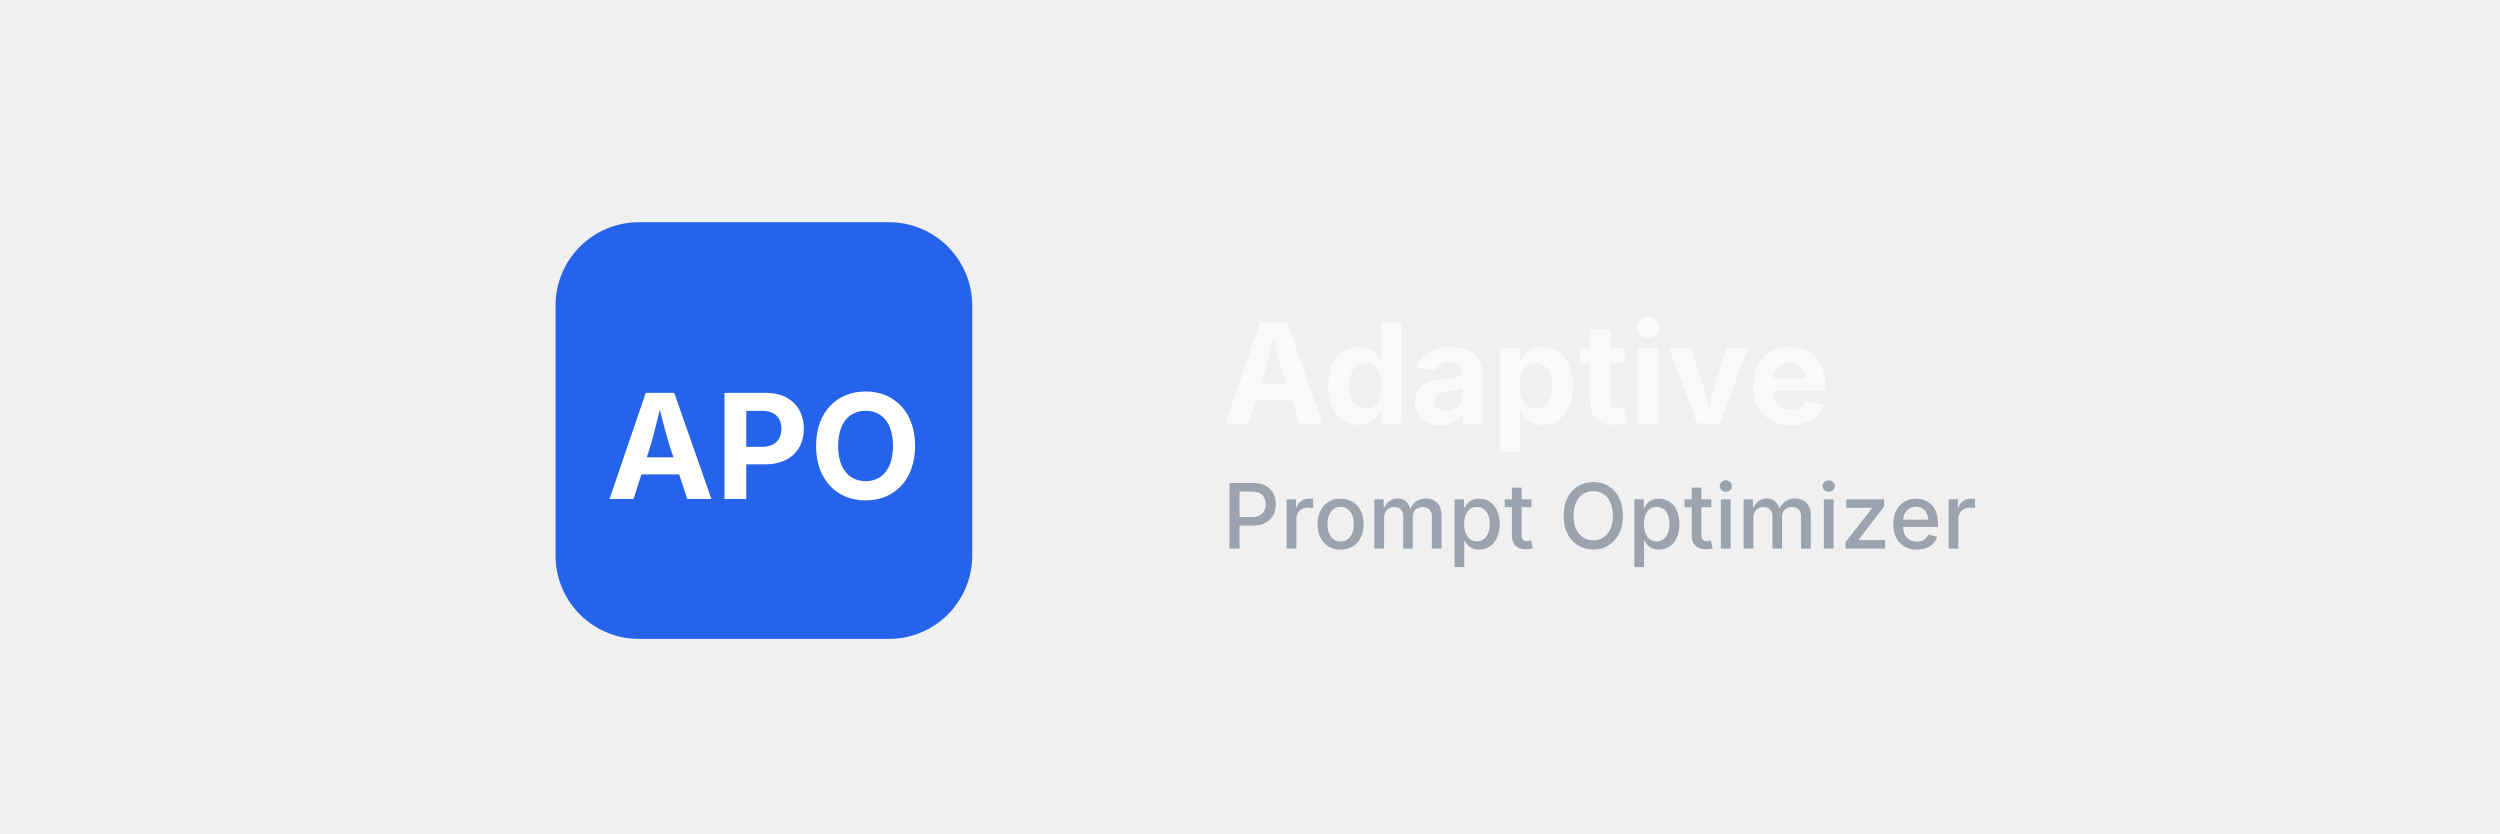
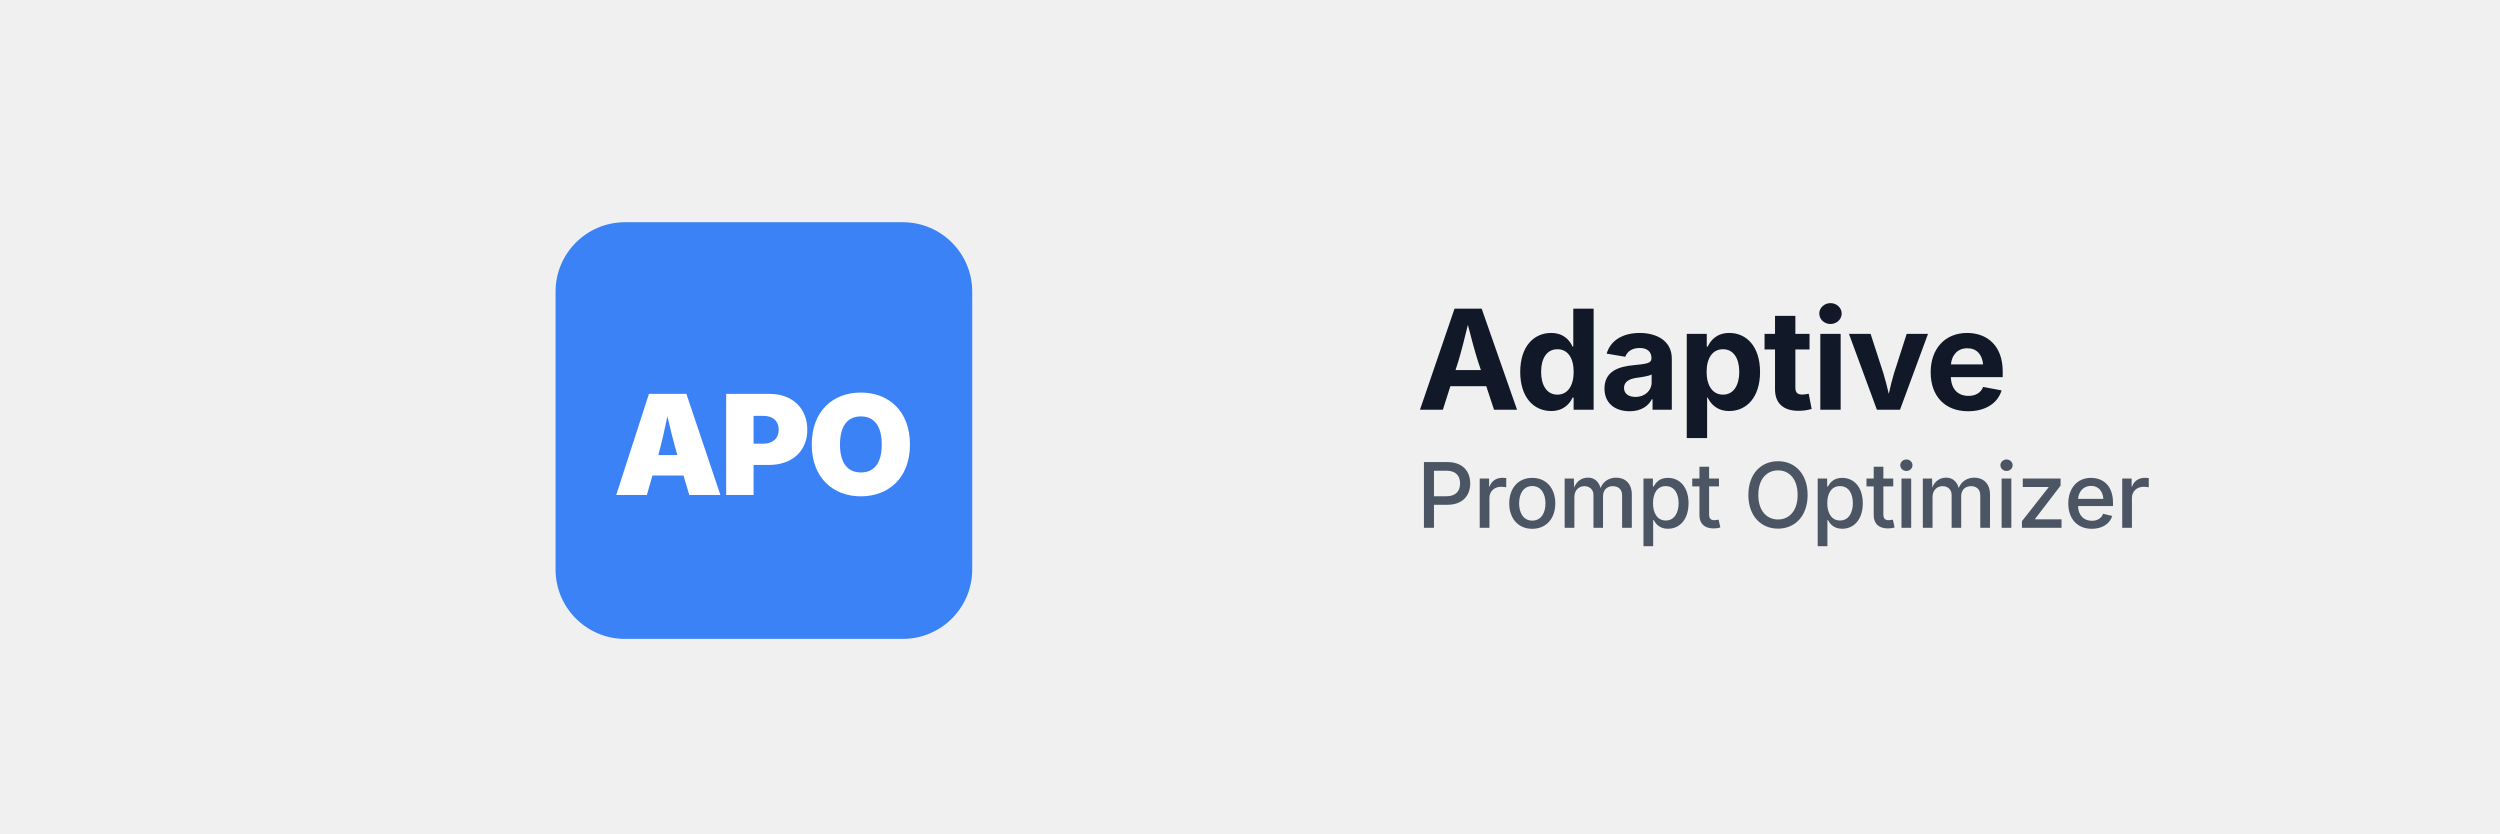
<svg xmlns="http://www.w3.org/2000/svg" width="720" height="240" viewBox="0 0 720 240">
  <rect width="720" height="240" fill="none" />
  <g transform="translate(360,124)" text-rendering="geometricPrecision">
-     <rect x="-200" y="-60" width="120" height="120" rx="24" fill="#2563EB" />
-     <text x="-140" y="4" text-anchor="middle" dominant-baseline="middle" font-family="Inter, system-ui, -apple-system, 'Segoe UI', Roboto, Helvetica, Arial, sans-serif" font-weight="700" font-size="42" fill="#FFFFFF">APO</text>
-     <g transform="translate(-8,4)">
-       <text x="0" y="-6" font-family="Inter, system-ui, -apple-system, 'Segoe UI', Roboto, Helvetica, Arial, sans-serif" font-weight="700" font-size="40" fill="#F9FAFB">Adaptive</text>
-       <text x="0" y="30" font-family="Inter, system-ui, -apple-system, 'Segoe UI', Roboto, Helvetica, Arial, sans-serif" font-weight="500" font-size="26" fill="#9CA3AF">Prompt Optimizer</text>
+     <rect x="-200" y="-60" width="120" height="120" rx="20" fill="#3B82F6" />
+     <text x="-140" y="4" text-anchor="middle" dominant-baseline="central" font-family="Inter, system-ui, -apple-system, 'Segoe UI', Roboto, Helvetica, Arial, sans-serif" font-weight="900" font-size="40" letter-spacing="-1.1" fill="#FFFFFF">APO</text>
+     <g transform="translate(48,2)">
+       <text x="0" y="-8" text-anchor="start" font-family="Inter, system-ui, -apple-system, 'Segoe UI', Roboto, Helvetica, Arial, sans-serif" font-weight="700" font-size="40" letter-spacing="-0.7" fill="#111827">Adaptive</text>
+       <text x="0" y="26" text-anchor="start" font-family="Inter, system-ui, -apple-system, 'Segoe UI', Roboto, Helvetica, Arial, sans-serif" font-weight="500" font-size="26" letter-spacing="-0.4" fill="#4B5563">Prompt Optimizer</text>
    </g>
  </g>
</svg>
